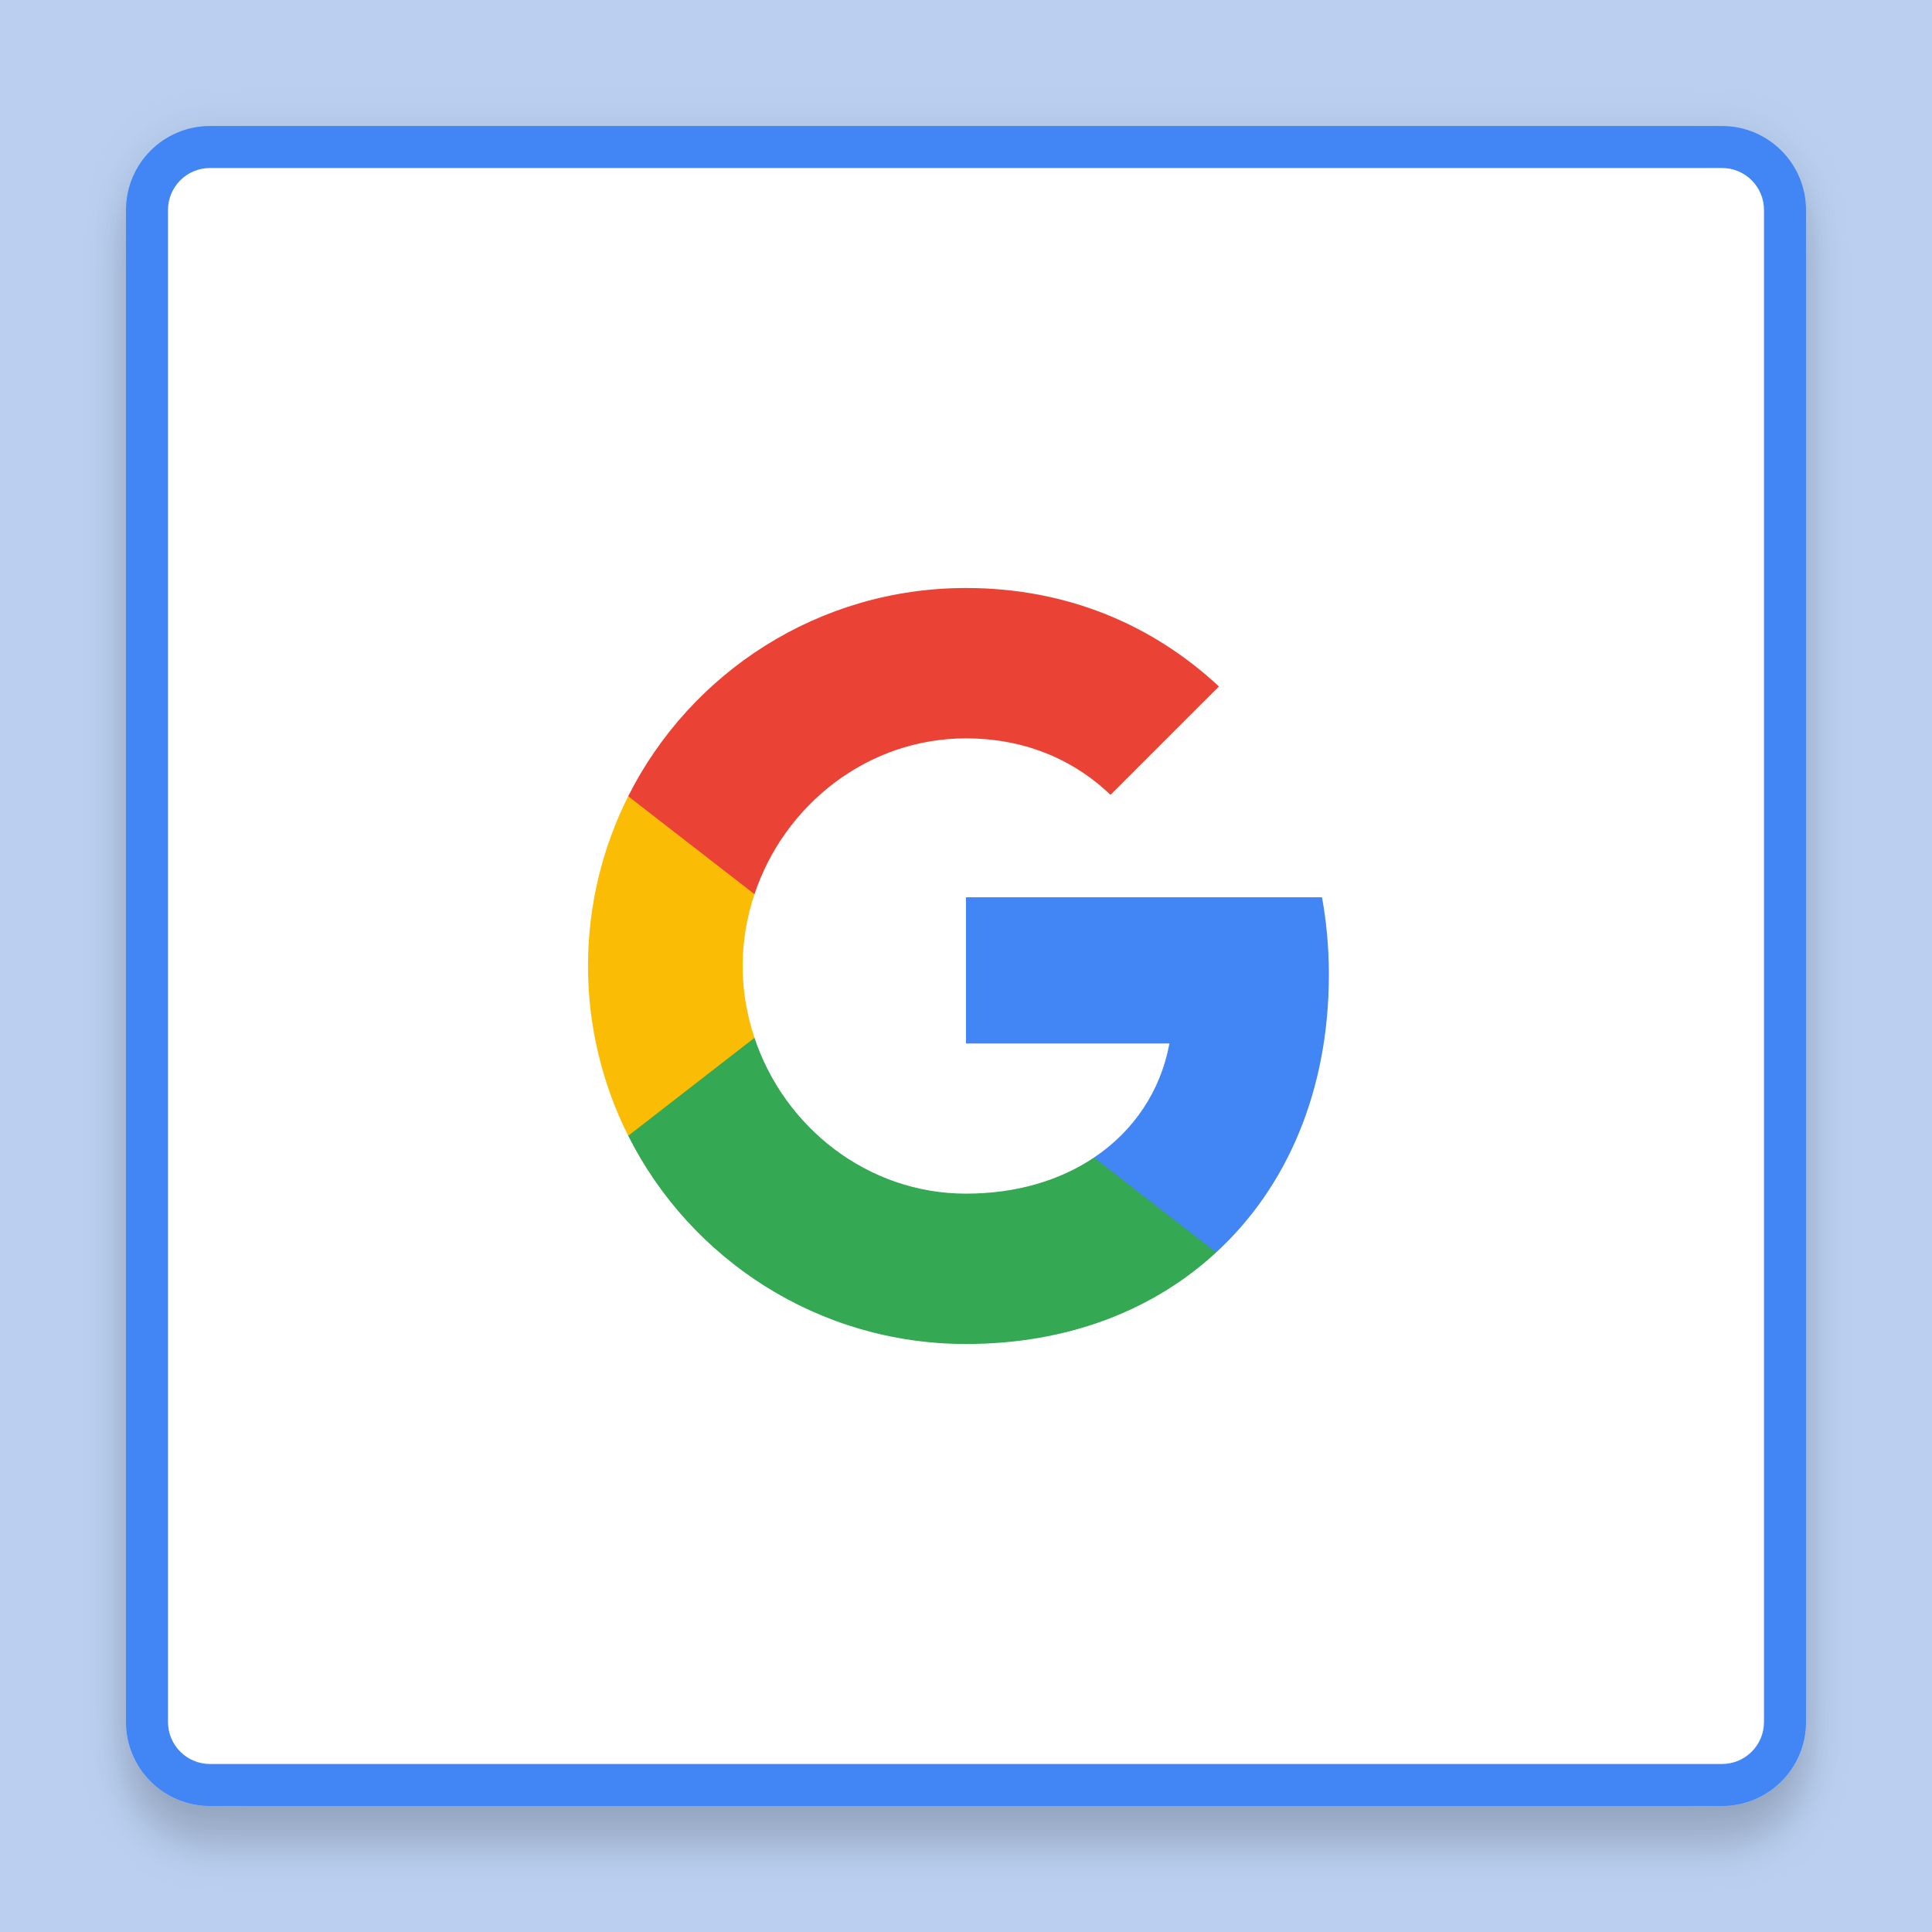
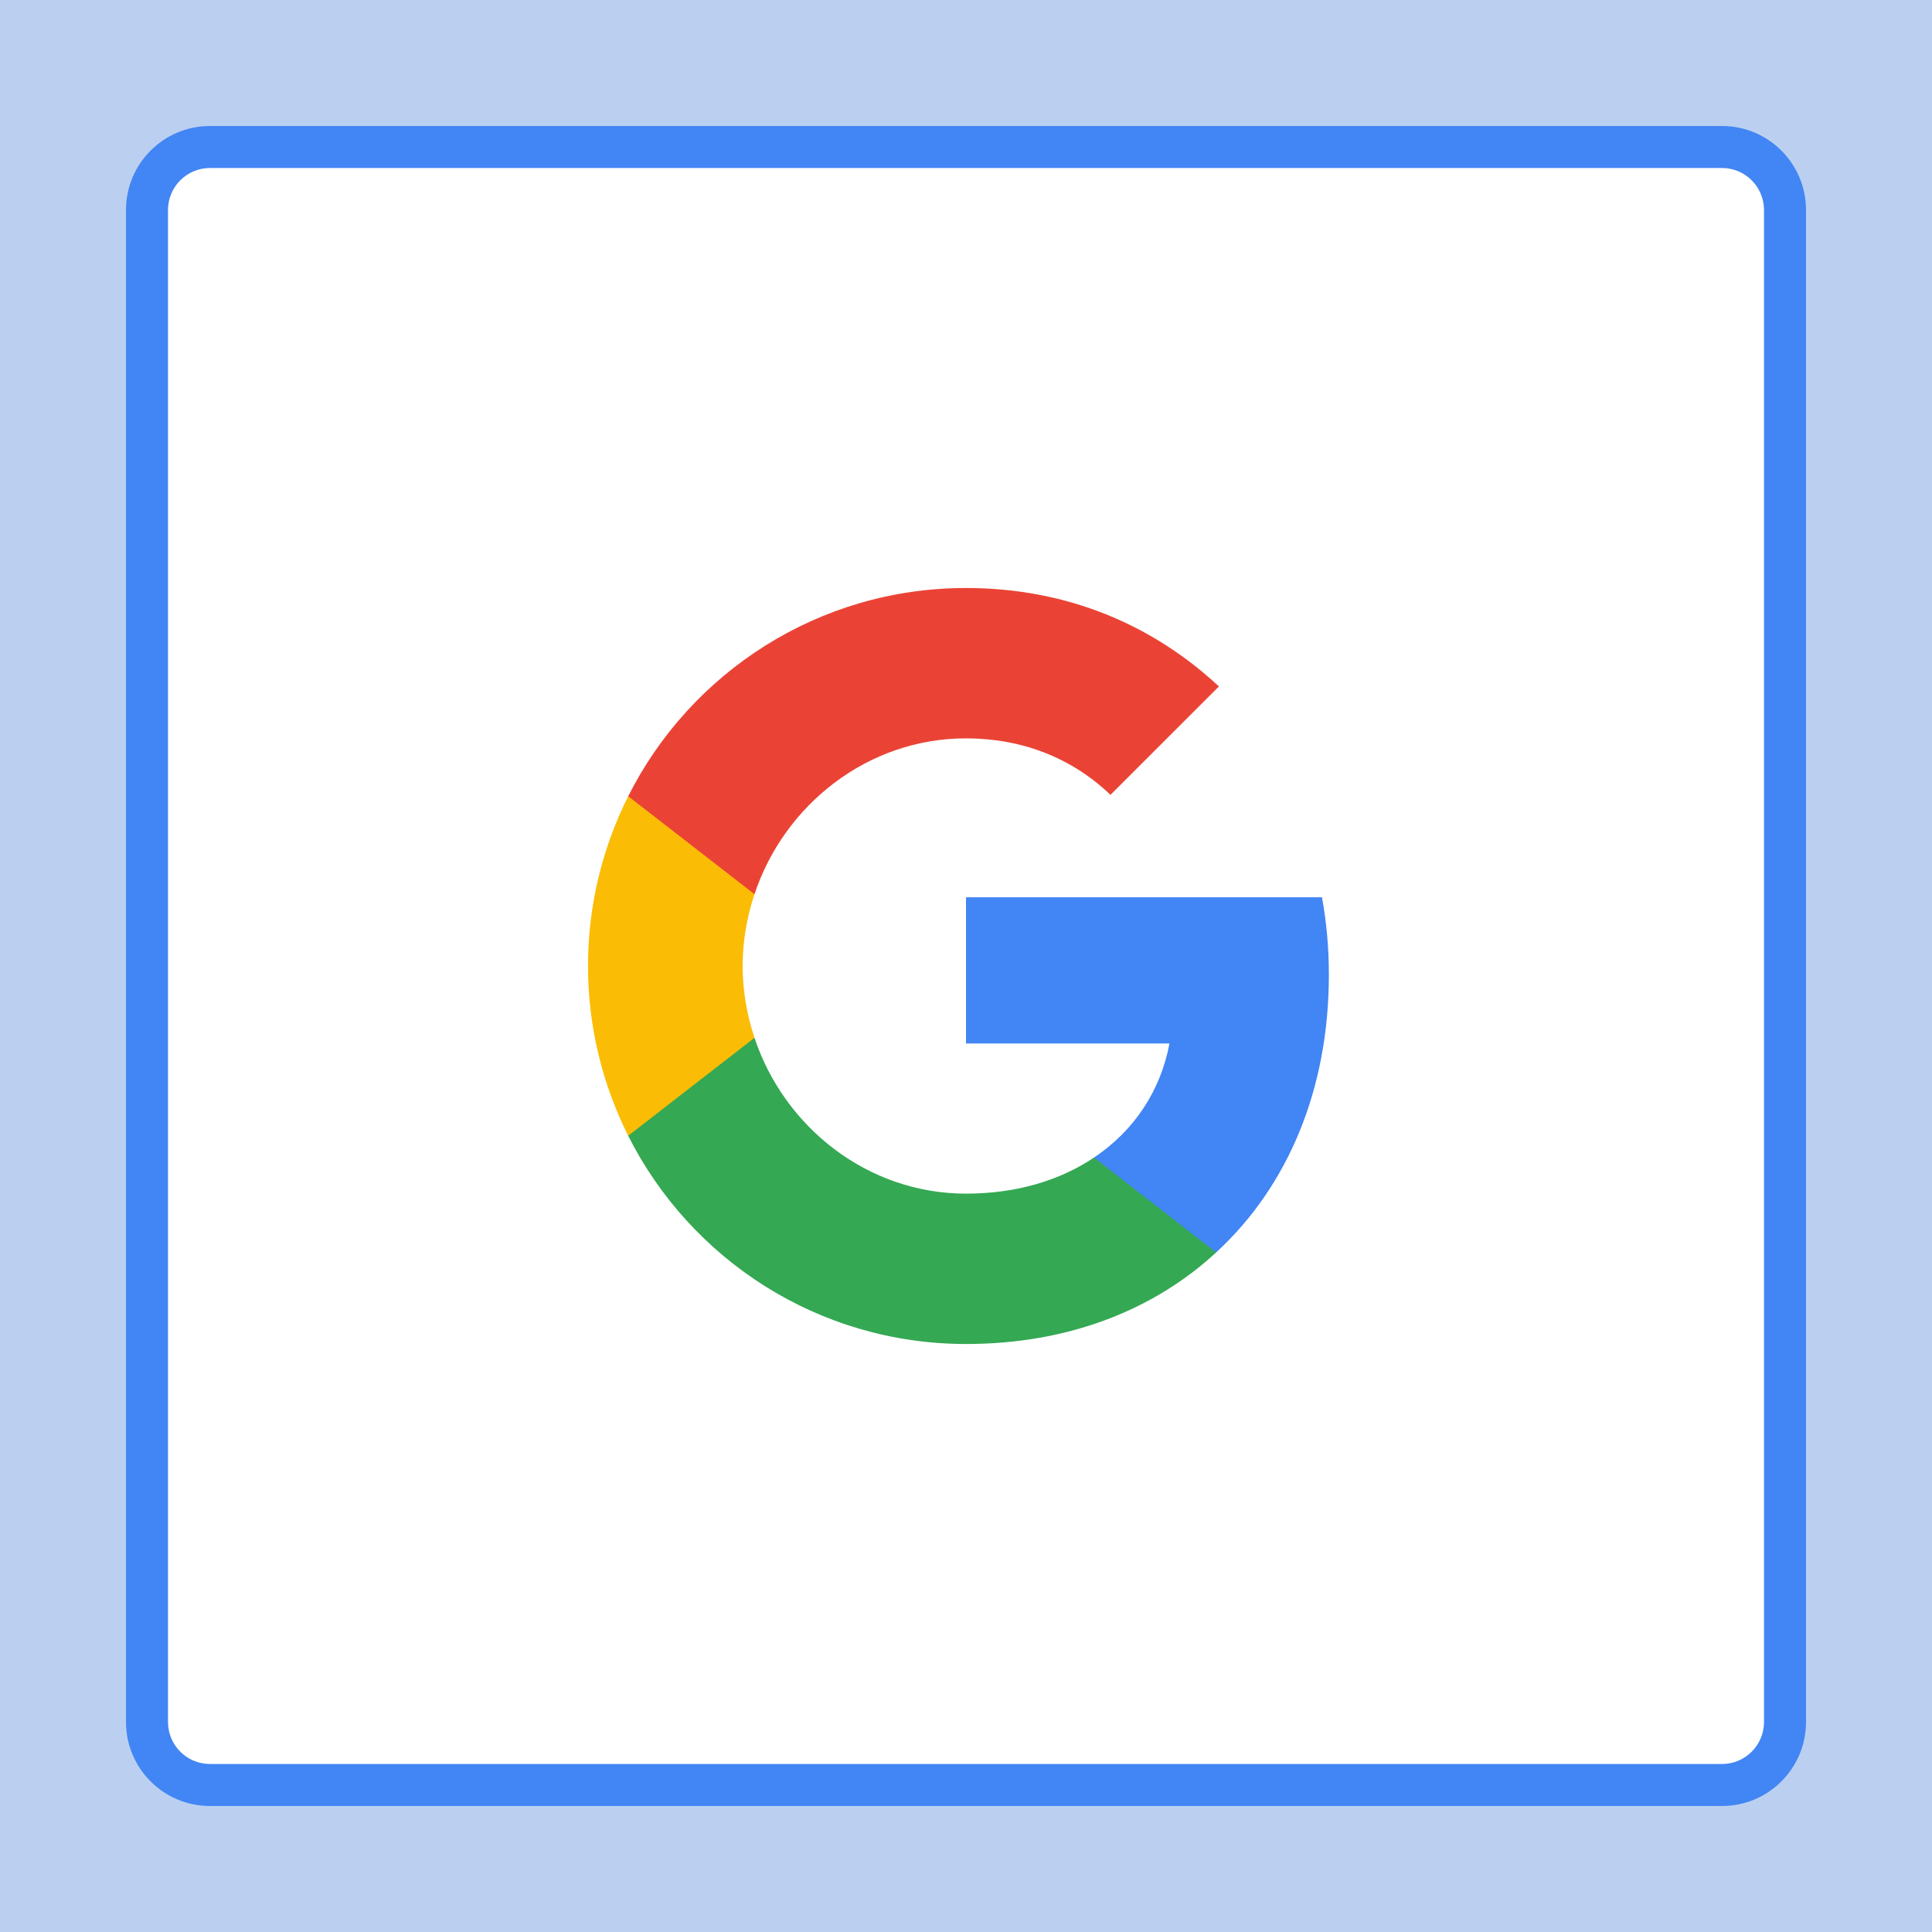
<svg xmlns="http://www.w3.org/2000/svg" xmlns:xlink="http://www.w3.org/1999/xlink" width="46px" height="46px" viewBox="0 0 46 46" version="1.1">
  <defs>
    <filter x="-50%" y="-50%" width="200%" height="200%" filterUnits="objectBoundingBox" id="filter-1">
      <feOffset dx="0" dy="1" in="SourceAlpha" result="shadowOffsetOuter1" />
      <feGaussianBlur stdDeviation="0.5" in="shadowOffsetOuter1" result="shadowBlurOuter1" />
      <feColorMatrix values="0 0 0 0 0   0 0 0 0 0   0 0 0 0 0  0 0 0 0.168 0" in="shadowBlurOuter1" type="matrix" result="shadowMatrixOuter1" />
      <feOffset dx="0" dy="0" in="SourceAlpha" result="shadowOffsetOuter2" />
      <feGaussianBlur stdDeviation="0.5" in="shadowOffsetOuter2" result="shadowBlurOuter2" />
      <feColorMatrix values="0 0 0 0 0   0 0 0 0 0   0 0 0 0 0  0 0 0 0.084 0" in="shadowBlurOuter2" type="matrix" result="shadowMatrixOuter2" />
      <feMerge>
        <feMergeNode in="shadowMatrixOuter1" />
        <feMergeNode in="shadowMatrixOuter2" />
        <feMergeNode in="SourceGraphic" />
      </feMerge>
    </filter>
    <rect id="path-2" x="0" y="0" width="40" height="40" rx="2" />
    <rect id="path-3" x="5" y="5" width="38" height="38" rx="1" />
  </defs>
  <g id="Google-Button" stroke="none" stroke-width="1" fill="none" fill-rule="evenodd">
    <g id="9-PATCH" transform="translate(-668, -219)" />
    <g id="btn_google_dark_focus" transform="translate(-1, -1)">
      <rect id="Rectangle-14" fill-opacity="0.3" fill="#4285F4" x="1" y="1" width="46" height="46" />
-       <g id="button" transform="translate(4, 4)" filter="url(#filter-1)">
+       <g id="button" transform="translate(4, 4)" filter="url()">
        <g id="button-bg">
          <use fill="#4285F4" fill-rule="evenodd" xlink:href="#path-2" />
          <use fill="none" xlink:href="#path-2" />
          <use fill="none" xlink:href="#path-2" />
          <use fill="none" xlink:href="#path-2" />
        </g>
      </g>
      <g id="button-bg-copy">
        <use fill="#FFFFFF" fill-rule="evenodd" xlink:href="#path-3" />
        <use fill="none" xlink:href="#path-3" />
        <use fill="none" xlink:href="#path-3" />
        <use fill="none" xlink:href="#path-3" />
      </g>
      <g id="logo_googleg_48dp" transform="translate(15, 15)">
        <path d="M17.64,9.205 C17.64,8.566 17.583,7.953 17.476,7.364 L9,7.364 L9,10.845 L13.844,10.845 C13.635,11.97 13.001,12.923 12.048,13.561 L12.048,15.82 L14.956,15.82 C16.658,14.253 17.64,11.945 17.64,9.205 L17.64,9.205 Z" id="Shape" fill="#4285F4" />
        <path d="M9,18 C11.43,18 13.467,17.194 14.956,15.82 L12.048,13.561 C11.242,14.101 10.211,14.42 9,14.42 C6.656,14.42 4.672,12.837 3.964,10.71 L0.957,10.71 L0.957,13.042 C2.438,15.983 5.482,18 9,18 L9,18 Z" id="Shape" fill="#34A853" />
        <path d="M3.964,10.71 C3.784,10.17 3.682,9.593 3.682,9 C3.682,8.407 3.784,7.83 3.964,7.29 L3.964,4.958 L0.957,4.958 C0.348,6.173 0,7.548 0,9 C0,10.452 0.348,11.827 0.957,13.042 L3.964,10.71 L3.964,10.71 Z" id="Shape" fill="#FBBC05" />
        <path d="M9,3.58 C10.321,3.58 11.508,4.034 12.44,4.925 L15.022,2.344 C13.463,0.892 11.426,0 9,0 C5.482,0 2.438,2.017 0.957,4.958 L3.964,7.29 C4.672,5.163 6.656,3.58 9,3.58 L9,3.58 Z" id="Shape" fill="#EA4335" />
        <path d="M0,0 L18,0 L18,18 L0,18 L0,0 Z" id="Shape" />
      </g>
      <g id="handles_square" />
    </g>
  </g>
</svg>
